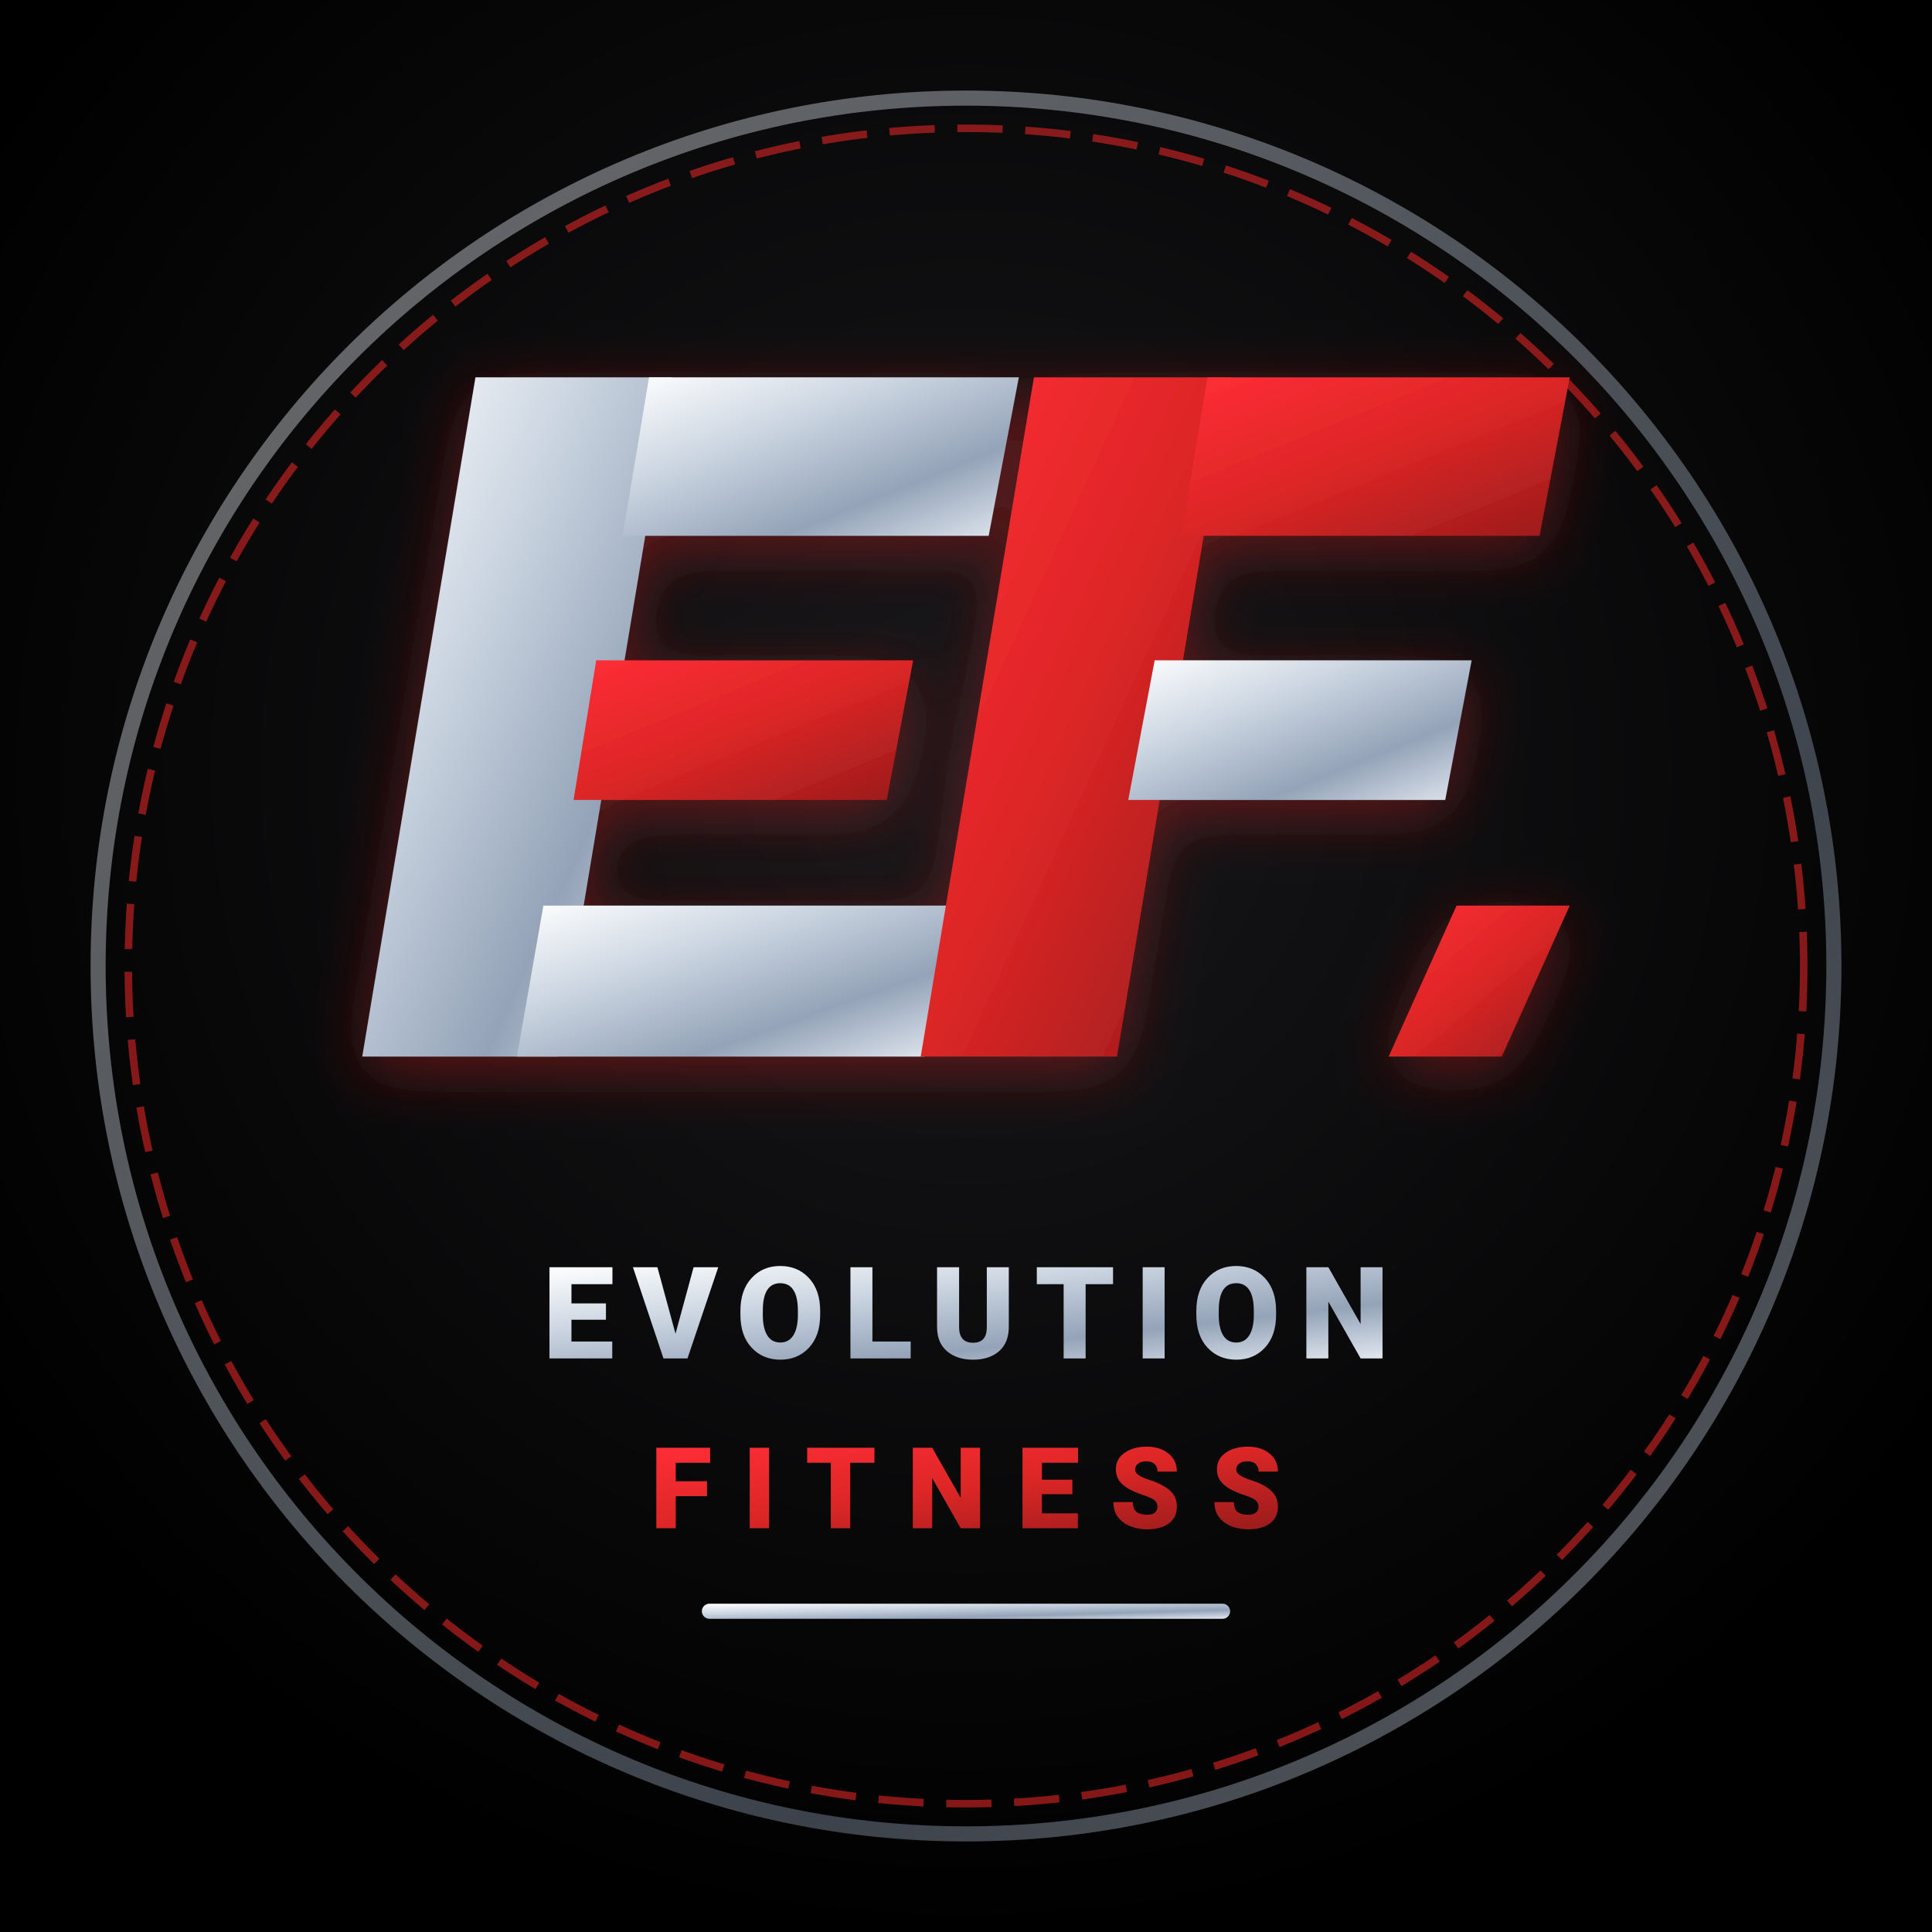
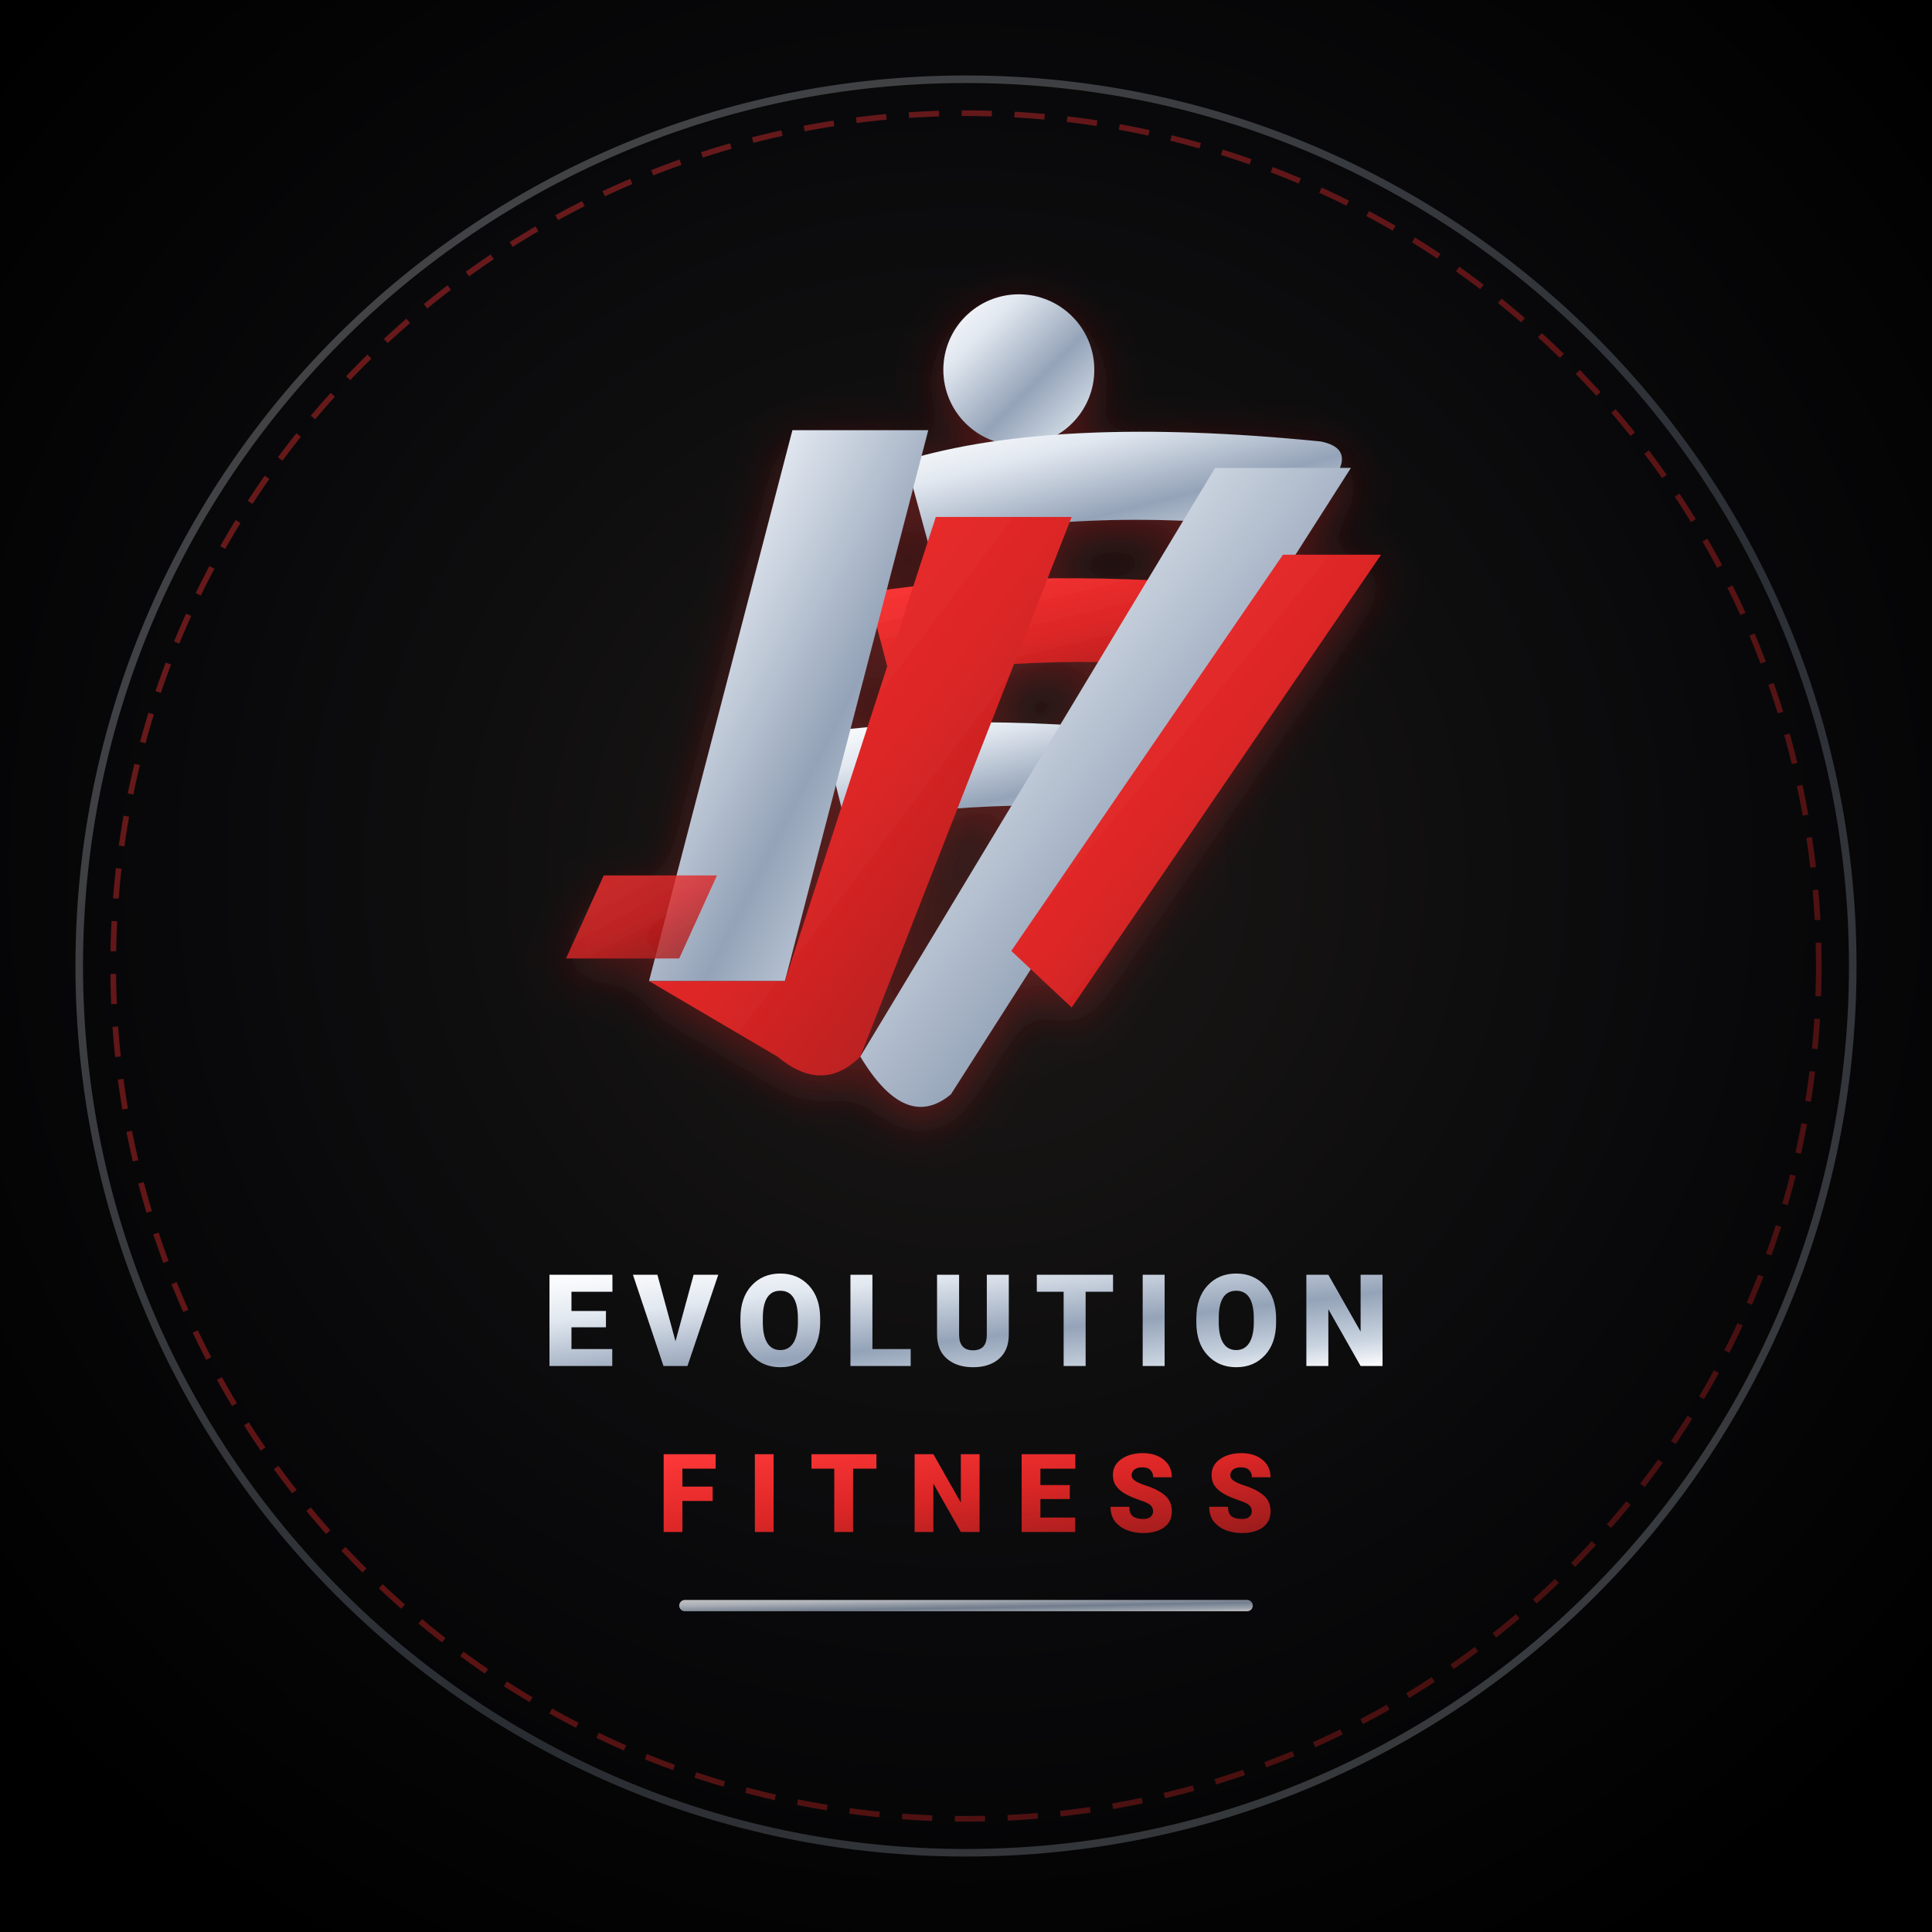
<svg xmlns="http://www.w3.org/2000/svg" viewBox="0 0 512 512" width="512" height="512">
  <defs>
-     <radialGradient id="bgGrad" cx="50%" cy="40%" r="60%">
-       <stop offset="0%" stop-color="#18181b" />
+     <radialGradient id="bgGlow" cx="50%" cy="45%" r="65%">
+       <stop offset="0%" stop-color="#1c1917" />
+       <stop offset="60%" stop-color="#09090b" />
      <stop offset="100%" stop-color="#000000" />
    </radialGradient>
-     <linearGradient id="silverGrad" x1="0%" y1="0%" x2="100%" y2="100%">
+     <linearGradient id="silverShine" x1="0%" y1="0%" x2="100%" y2="100%">
      <stop offset="0%" stop-color="#FFFFFF" />
-       <stop offset="35%" stop-color="#CBD5E1" />
-       <stop offset="70%" stop-color="#94A3B8" />
-       <stop offset="100%" stop-color="#E2E8F0" />
+       <stop offset="25%" stop-color="#E2E8F0" />
+       <stop offset="60%" stop-color="#94A3B8" />
+       <stop offset="85%" stop-color="#CBD5E1" />
+       <stop offset="100%" stop-color="#FFFFFF" />
    </linearGradient>
-     <linearGradient id="redGrad" x1="0%" y1="0%" x2="100%" y2="100%">
-       <stop offset="0%" stop-color="#FF2E36" />
+     <linearGradient id="athleticRed" x1="0%" y1="0%" x2="100%" y2="100%">
+       <stop offset="0%" stop-color="#FF3838" />
      <stop offset="50%" stop-color="#DC2626" />
      <stop offset="100%" stop-color="#991B1B" />
    </linearGradient>
-     <filter id="redGlow" x="-20%" y="-20%" width="140%" height="140%">
-       <feDropShadow dx="0" dy="4" stdDeviation="8" flood-color="#DC2626" flood-opacity="0.4" />
+     <filter id="logoShadow" x="-20%" y="-20%" width="140%" height="140%">
+       <feDropShadow dx="0" dy="4" stdDeviation="6" flood-color="#DC2626" flood-opacity="0.35" />
    </filter>
  </defs>
  <rect width="512" height="512" fill="#000000" />
-   <rect width="512" height="512" fill="url(#bgGrad)" />
-   <circle cx="256" cy="256" r="230" fill="none" stroke="url(#silverGrad)" stroke-width="4" stroke-opacity="0.4" />
-   <circle cx="256" cy="256" r="222" fill="none" stroke="#DC2626" stroke-width="2" stroke-opacity="0.6" stroke-dasharray="12 6" />
-   <g transform="translate(0, -10)" filter="url(#redGlow)">
-     <polygon points="126,110 178,110 148,290 96,290" fill="url(#silverGrad)" />
-     <polygon points="172,110 270,110 262,152 165,152" fill="url(#silverGrad)" />
-     <polygon points="158,185 242,185 235,222 152,222" fill="url(#redGrad)" />
-     <polygon points="144,250 252,250 245,290 137,290" fill="url(#silverGrad)" />
-     <polygon points="274,110 326,110 296,290 244,290" fill="url(#redGrad)" />
-     <polygon points="320,110 416,110 408,152 313,152" fill="url(#redGrad)" />
-     <polygon points="306,185 390,185 383,222 299,222" fill="url(#silverGrad)" />
-     <polygon points="386,250 416,250 398,290 368,290" fill="url(#redGrad)" />
+   <rect width="512" height="512" fill="url(#bgGlow)" />
+   <circle cx="256" cy="256" r="235" fill="none" stroke="url(#silverShine)" stroke-width="2" stroke-opacity="0.25" />
+   <circle cx="256" cy="256" r="226" fill="none" stroke="url(#athleticRed)" stroke-width="1.5" stroke-opacity="0.4" stroke-dasharray="8 6" />
+   <g transform="translate(0, -18)" filter="url(#logoShadow)">
+     <circle cx="270" cy="116" r="20" fill="url(#silverShine)" />
+     <path d="M 240,140 Q 280,128 350,135 Q 365,138 340,158 Q 285,152 246,162 Z" fill="url(#silverShine)" />
+     <path d="M 230,175 Q 275,168 335,174 Q 350,178 328,196 Q 278,190 236,198 Z" fill="url(#athleticRed)" />
+     <path d="M 218,212 Q 265,206 320,214 Q 335,218 316,234 Q 268,228 224,236 Z" fill="url(#silverShine)" />
+     <path d="M 210,132 L 246,132 L 208,278 L 172,278 Z" fill="url(#silverShine)" />
+     <path d="M 208,278 L 248,155 L 284,155 L 228,298 Q 218,308 206,298 L 172,278 Z" fill="url(#athleticRed)" />
+     <path d="M 228,298 L 322,142 L 358,142 L 252,308 Q 240,318 228,298 Z" fill="url(#silverShine)" />
+     <path d="M 268,270 L 340,165 L 366,165 L 284,285 Z" fill="url(#athleticRed)" />
+     <polygon points="160,250 190,250 180,272 150,272" fill="url(#athleticRed)" opacity="0.8" />
  </g>
-   <text x="256" y="360" font-family="system-ui, -apple-system, 'Segoe UI', Roboto, Helvetica, Arial, sans-serif" font-size="34" font-weight="900" letter-spacing="5" fill="url(#silverGrad)" text-anchor="middle">
+   <text x="256" y="362" font-family="system-ui, -apple-system, BlinkMacSystemFont, 'Segoe UI', Roboto, sans-serif" font-size="34" font-weight="900" letter-spacing="5" fill="url(#silverShine)" text-anchor="middle">
    EVOLUTION
  </text>
-   <text x="256" y="405" font-family="system-ui, -apple-system, 'Segoe UI', Roboto, Helvetica, Arial, sans-serif" font-size="30" font-weight="900" letter-spacing="8" fill="url(#redGrad)" text-anchor="middle">
+   <text x="256" y="406" font-family="system-ui, -apple-system, BlinkMacSystemFont, 'Segoe UI', Roboto, sans-serif" font-size="29" font-weight="900" letter-spacing="8" fill="url(#athleticRed)" text-anchor="middle">
    FITNESS
  </text>
-   <rect x="186" y="425" width="140" height="4" rx="2" fill="url(#silverGrad)" />
+   <rect x="180" y="424" width="152" height="3" rx="1.5" fill="url(#silverShine)" opacity="0.75" />
</svg>
